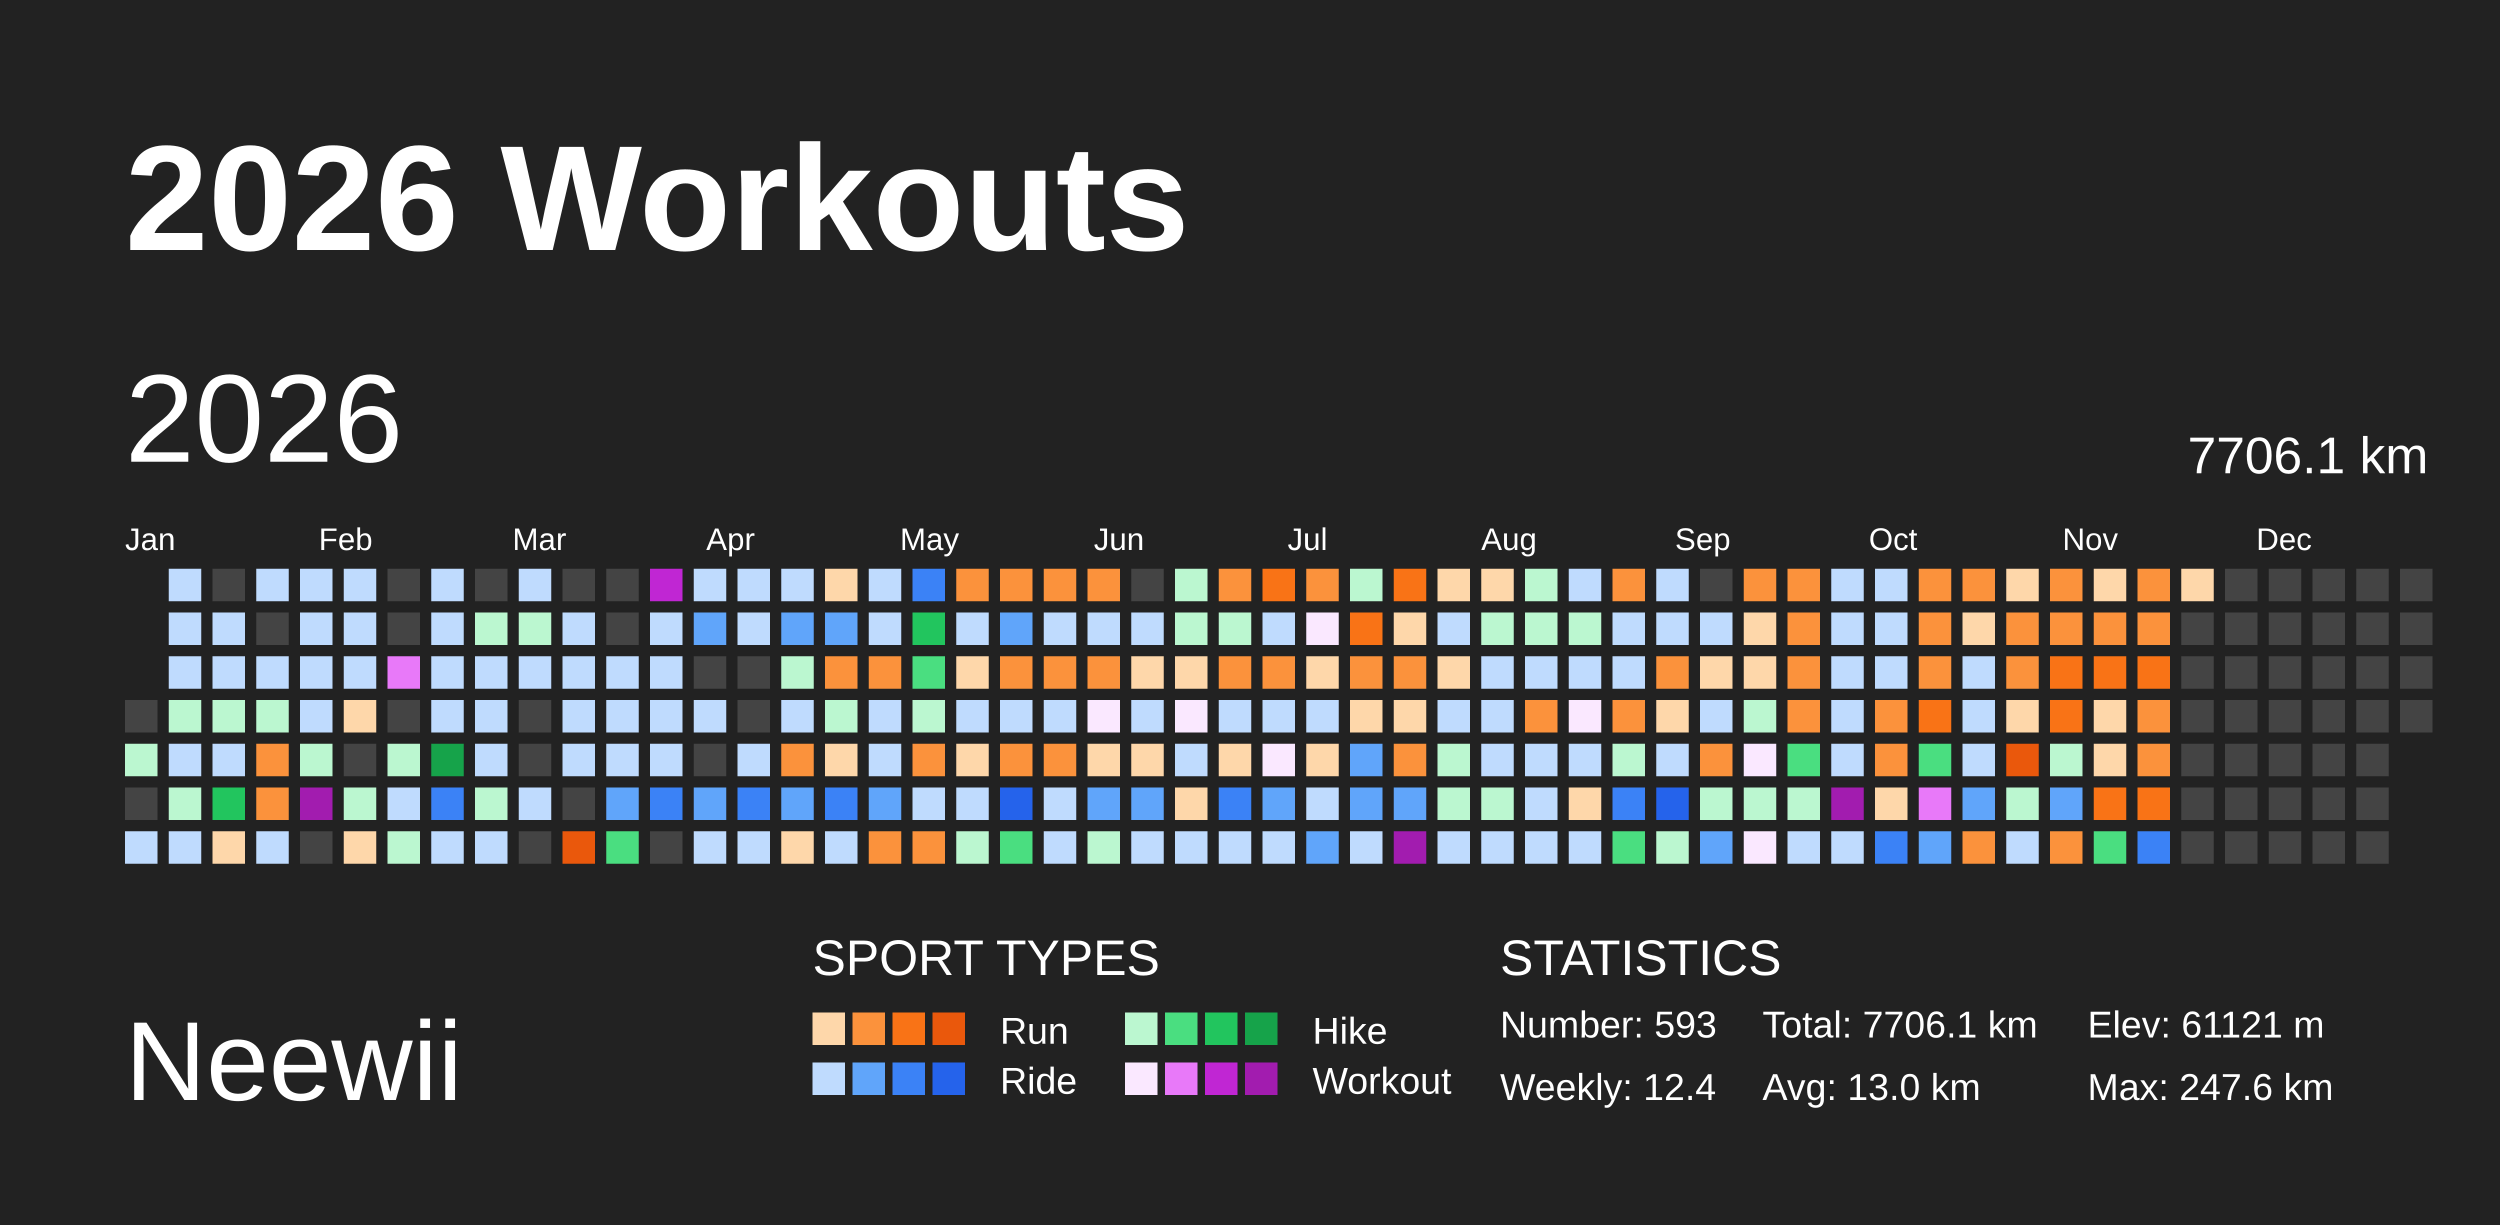
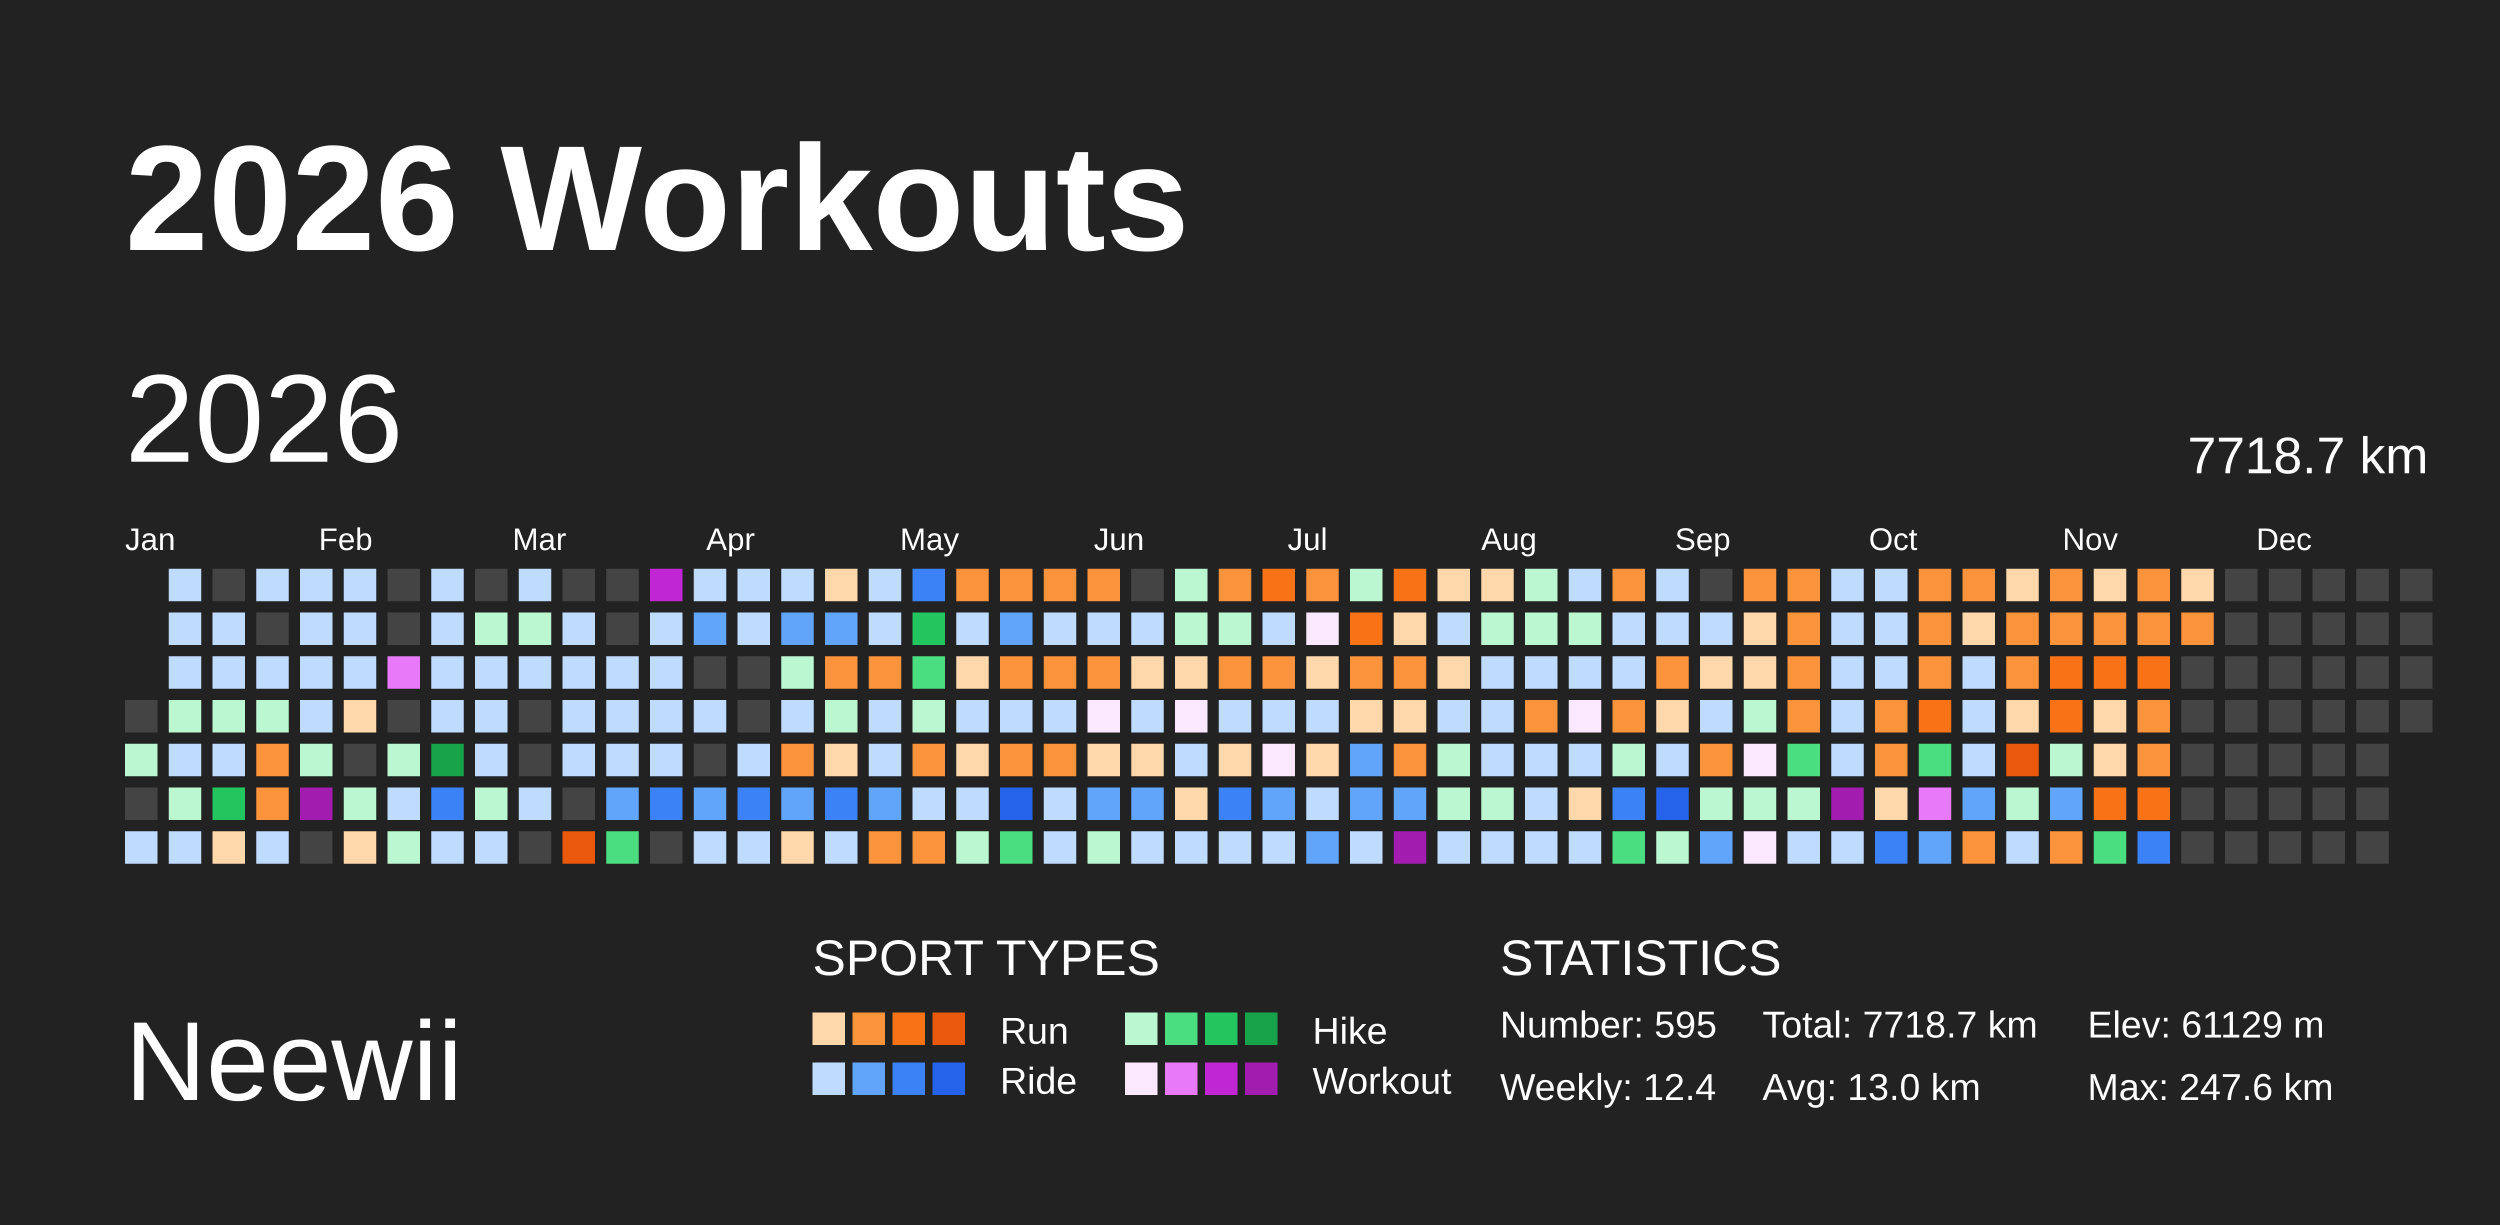
<svg xmlns="http://www.w3.org/2000/svg" baseProfile="full" height="98mm" version="1.1" viewBox="0,0,200,98" width="200mm">
  <defs />
  <rect fill="#222222" height="98" width="200" x="0" y="0" />
  <text fill="#FFFFFF" style="font-size:12px; font-family:Arial; font-weight:bold;" x="10" y="20">2026 Workouts</text>
  <text fill="#FFFFFF" style="font-size:9px; font-family:Arial" x="10" y="88">Neewii</text>
  <text fill="#FFFFFF" style="font-size:4px; font-family:Arial" x="65" y="78">SPORT TYPES</text>
  <rect fill="#fed7aa" height="2.6" width="2.6" x="65.0" y="81" />
  <rect fill="#fb923c" height="2.6" width="2.6" x="68.2" y="81" />
  <rect fill="#f97316" height="2.6" width="2.6" x="71.4" y="81" />
  <rect fill="#ea580c" height="2.6" width="2.6" x="74.6" y="81" />
  <text fill="#FFFFFF" style="font-size:3px; font-family:Arial" x="80" y="83.5">Run</text>
  <rect fill="#bbf7d0" height="2.6" width="2.6" x="90.0" y="81" />
  <rect fill="#4ade80" height="2.6" width="2.6" x="93.2" y="81" />
  <rect fill="#22c55e" height="2.6" width="2.6" x="96.4" y="81" />
  <rect fill="#16a34a" height="2.6" width="2.6" x="99.6" y="81" />
  <text fill="#FFFFFF" style="font-size:3px; font-family:Arial" x="105" y="83.5">Hike</text>
  <rect fill="#bfdbfe" height="2.6" width="2.6" x="65.0" y="85" />
  <rect fill="#60a5fa" height="2.6" width="2.6" x="68.2" y="85" />
  <rect fill="#3b82f6" height="2.6" width="2.6" x="71.4" y="85" />
  <rect fill="#2563eb" height="2.6" width="2.6" x="74.6" y="85" />
  <text fill="#FFFFFF" style="font-size:3px; font-family:Arial" x="80" y="87.5">Ride</text>
  <rect fill="#fae8ff" height="2.6" width="2.6" x="90.0" y="85" />
  <rect fill="#e879f9" height="2.6" width="2.6" x="93.2" y="85" />
  <rect fill="#c026d3" height="2.6" width="2.6" x="96.4" y="85" />
  <rect fill="#a21caf" height="2.6" width="2.6" x="99.6" y="85" />
  <text fill="#FFFFFF" style="font-size:3px; font-family:Arial" x="105" y="87.5">Workout</text>
  <text fill="#FFFFFF" style="font-size:4px; font-family:Arial" x="120" y="78">STATISTICS</text>
-   <text fill="#FFFFFF" style="font-size:3px; font-family:Arial" x="120" y="83">Number: 593</text>
+   <text fill="#FFFFFF" style="font-size:3px; font-family:Arial" x="120" y="83">Number: 595</text>
  <text fill="#FFFFFF" style="font-size:3px; font-family:Arial" x="120" y="88">Weekly: 12.4</text>
-   <text fill="#FFFFFF" style="font-size:3px; font-family:Arial" x="141" y="83">Total: 7706.1 km</text>
+   <text fill="#FFFFFF" style="font-size:3px; font-family:Arial" x="141" y="83">Total: 7718.7 km</text>
  <text fill="#FFFFFF" style="font-size:3px; font-family:Arial" x="141" y="88">Avg: 13.0 km</text>
-   <text fill="#FFFFFF" style="font-size:3px; font-family:Arial" x="167" y="83">Elev: 61121 m</text>
+   <text fill="#FFFFFF" style="font-size:3px; font-family:Arial" x="167" y="83">Elev: 61129 m</text>
  <text fill="#FFFFFF" style="font-size:3px; font-family:Arial" x="167" y="88">Max: 247.6 km</text>
  <text dominant-baseline="hanging" fill="#FFFFFF" style="font-size:10.0px; font-family:Arial;" x="10" y="30">2026</text>
-   <text dominant-baseline="hanging" fill="#FFFFFF" style="font-size:4.125px; font-family:Arial;" x="175" y="35">7706.1 km</text>
+   <text dominant-baseline="hanging" fill="#FFFFFF" style="font-size:4.125px; font-family:Arial;" x="175" y="35">7718.7 km</text>
  <text fill="#FFFFFF" style="font-size:2.5px; font-family:Arial" x="10.0" y="44">Jan</text>
  <text fill="#FFFFFF" style="font-size:2.5px; font-family:Arial" x="25.5" y="44">Feb</text>
  <text fill="#FFFFFF" style="font-size:2.5px; font-family:Arial" x="41.0" y="44">Mar</text>
  <text fill="#FFFFFF" style="font-size:2.5px; font-family:Arial" x="56.5" y="44">Apr</text>
  <text fill="#FFFFFF" style="font-size:2.5px; font-family:Arial" x="72.0" y="44">May</text>
  <text fill="#FFFFFF" style="font-size:2.5px; font-family:Arial" x="87.5" y="44">Jun</text>
  <text fill="#FFFFFF" style="font-size:2.5px; font-family:Arial" x="103.0" y="44">Jul</text>
  <text fill="#FFFFFF" style="font-size:2.5px; font-family:Arial" x="118.5" y="44">Aug</text>
  <text fill="#FFFFFF" style="font-size:2.5px; font-family:Arial" x="134.0" y="44">Sep</text>
  <text fill="#FFFFFF" style="font-size:2.5px; font-family:Arial" x="149.5" y="44">Oct</text>
  <text fill="#FFFFFF" style="font-size:2.5px; font-family:Arial" x="165.0" y="44">Nov</text>
  <text fill="#FFFFFF" style="font-size:2.5px; font-family:Arial" x="180.5" y="44">Dec</text>
  <rect fill="#444444" height="2.6" width="2.6" x="10.0" y="56.0" />
  <rect fill="#bbf7d0" height="2.6" width="2.6" x="10.0" y="59.5" />
  <rect fill="#444444" height="2.6" width="2.6" x="10.0" y="63.0" />
  <rect fill="#bfdbfe" height="2.6" width="2.6" x="10.0" y="66.5" />
  <rect fill="#bfdbfe" height="2.6" width="2.6" x="13.5" y="45.5" />
  <rect fill="#bfdbfe" height="2.6" width="2.6" x="13.5" y="49.0" />
  <rect fill="#bfdbfe" height="2.6" width="2.6" x="13.5" y="52.5" />
  <rect fill="#bbf7d0" height="2.6" width="2.6" x="13.5" y="56.0" />
  <rect fill="#bfdbfe" height="2.6" width="2.6" x="13.5" y="59.5" />
  <rect fill="#bbf7d0" height="2.6" width="2.6" x="13.5" y="63.0" />
  <rect fill="#bfdbfe" height="2.6" width="2.6" x="13.5" y="66.5" />
  <rect fill="#444444" height="2.6" width="2.6" x="17.0" y="45.5" />
  <rect fill="#bfdbfe" height="2.6" width="2.6" x="17.0" y="49.0" />
  <rect fill="#bfdbfe" height="2.6" width="2.6" x="17.0" y="52.5" />
  <rect fill="#bbf7d0" height="2.6" width="2.6" x="17.0" y="56.0" />
  <rect fill="#bfdbfe" height="2.6" width="2.6" x="17.0" y="59.5" />
  <rect fill="#22c55e" height="2.6" width="2.6" x="17.0" y="63.0" />
  <rect fill="#fed7aa" height="2.6" width="2.6" x="17.0" y="66.5" />
  <rect fill="#bfdbfe" height="2.6" width="2.6" x="20.5" y="45.5" />
  <rect fill="#444444" height="2.6" width="2.6" x="20.5" y="49.0" />
  <rect fill="#bfdbfe" height="2.6" width="2.6" x="20.5" y="52.5" />
  <rect fill="#bbf7d0" height="2.6" width="2.6" x="20.5" y="56.0" />
  <rect fill="#fb923c" height="2.6" width="2.6" x="20.5" y="59.5" />
  <rect fill="#fb923c" height="2.6" width="2.6" x="20.5" y="63.0" />
  <rect fill="#bfdbfe" height="2.6" width="2.6" x="20.5" y="66.5" />
  <rect fill="#bfdbfe" height="2.6" width="2.6" x="24.0" y="45.5" />
  <rect fill="#bfdbfe" height="2.6" width="2.6" x="24.0" y="49.0" />
  <rect fill="#bfdbfe" height="2.6" width="2.6" x="24.0" y="52.5" />
  <rect fill="#bfdbfe" height="2.6" width="2.6" x="24.0" y="56.0" />
  <rect fill="#bbf7d0" height="2.6" width="2.6" x="24.0" y="59.5" />
  <rect fill="#a21caf" height="2.6" width="2.6" x="24.0" y="63.0" />
  <rect fill="#444444" height="2.6" width="2.6" x="24.0" y="66.5" />
  <rect fill="#bfdbfe" height="2.6" width="2.6" x="27.5" y="45.5" />
  <rect fill="#bfdbfe" height="2.6" width="2.6" x="27.5" y="49.0" />
  <rect fill="#bfdbfe" height="2.6" width="2.6" x="27.5" y="52.5" />
  <rect fill="#fed7aa" height="2.6" width="2.6" x="27.5" y="56.0" />
  <rect fill="#444444" height="2.6" width="2.6" x="27.5" y="59.5" />
  <rect fill="#bbf7d0" height="2.6" width="2.6" x="27.5" y="63.0" />
  <rect fill="#fed7aa" height="2.6" width="2.6" x="27.5" y="66.5" />
  <rect fill="#444444" height="2.6" width="2.6" x="31.0" y="45.5" />
  <rect fill="#444444" height="2.6" width="2.6" x="31.0" y="49.0" />
  <rect fill="#e879f9" height="2.6" width="2.6" x="31.0" y="52.5" />
  <rect fill="#444444" height="2.6" width="2.6" x="31.0" y="56.0" />
  <rect fill="#bbf7d0" height="2.6" width="2.6" x="31.0" y="59.5" />
  <rect fill="#bfdbfe" height="2.6" width="2.6" x="31.0" y="63.0" />
  <rect fill="#bbf7d0" height="2.6" width="2.6" x="31.0" y="66.5" />
  <rect fill="#bfdbfe" height="2.6" width="2.6" x="34.5" y="45.5" />
  <rect fill="#bfdbfe" height="2.6" width="2.6" x="34.5" y="49.0" />
  <rect fill="#bfdbfe" height="2.6" width="2.6" x="34.5" y="52.5" />
  <rect fill="#bfdbfe" height="2.6" width="2.6" x="34.5" y="56.0" />
  <rect fill="#16a34a" height="2.6" width="2.6" x="34.5" y="59.5" />
  <rect fill="#3b82f6" height="2.6" width="2.6" x="34.5" y="63.0" />
  <rect fill="#bfdbfe" height="2.6" width="2.6" x="34.5" y="66.5" />
  <rect fill="#444444" height="2.6" width="2.6" x="38.0" y="45.5" />
  <rect fill="#bbf7d0" height="2.6" width="2.6" x="38.0" y="49.0" />
  <rect fill="#bfdbfe" height="2.6" width="2.6" x="38.0" y="52.5" />
  <rect fill="#bfdbfe" height="2.6" width="2.6" x="38.0" y="56.0" />
  <rect fill="#bfdbfe" height="2.6" width="2.6" x="38.0" y="59.5" />
  <rect fill="#bbf7d0" height="2.6" width="2.6" x="38.0" y="63.0" />
  <rect fill="#bfdbfe" height="2.6" width="2.6" x="38.0" y="66.5" />
  <rect fill="#bfdbfe" height="2.6" width="2.6" x="41.5" y="45.5" />
  <rect fill="#bbf7d0" height="2.6" width="2.6" x="41.5" y="49.0" />
  <rect fill="#bfdbfe" height="2.6" width="2.6" x="41.5" y="52.5" />
  <rect fill="#444444" height="2.6" width="2.6" x="41.5" y="56.0" />
  <rect fill="#444444" height="2.6" width="2.6" x="41.5" y="59.5" />
  <rect fill="#bfdbfe" height="2.6" width="2.6" x="41.5" y="63.0" />
  <rect fill="#444444" height="2.6" width="2.6" x="41.5" y="66.5" />
  <rect fill="#444444" height="2.6" width="2.6" x="45.0" y="45.5" />
  <rect fill="#bfdbfe" height="2.6" width="2.6" x="45.0" y="49.0" />
  <rect fill="#bfdbfe" height="2.6" width="2.6" x="45.0" y="52.5" />
  <rect fill="#bfdbfe" height="2.6" width="2.6" x="45.0" y="56.0" />
  <rect fill="#bfdbfe" height="2.6" width="2.6" x="45.0" y="59.5" />
  <rect fill="#444444" height="2.6" width="2.6" x="45.0" y="63.0" />
  <rect fill="#ea580c" height="2.6" width="2.6" x="45.0" y="66.5" />
  <rect fill="#444444" height="2.6" width="2.6" x="48.5" y="45.5" />
  <rect fill="#444444" height="2.6" width="2.6" x="48.5" y="49.0" />
  <rect fill="#bfdbfe" height="2.6" width="2.6" x="48.5" y="52.5" />
  <rect fill="#bfdbfe" height="2.6" width="2.6" x="48.5" y="56.0" />
  <rect fill="#bfdbfe" height="2.6" width="2.6" x="48.5" y="59.5" />
  <rect fill="#60a5fa" height="2.6" width="2.6" x="48.5" y="63.0" />
  <rect fill="#4ade80" height="2.6" width="2.6" x="48.5" y="66.5" />
  <rect fill="#c026d3" height="2.6" width="2.6" x="52.0" y="45.5" />
  <rect fill="#bfdbfe" height="2.6" width="2.6" x="52.0" y="49.0" />
  <rect fill="#bfdbfe" height="2.6" width="2.6" x="52.0" y="52.5" />
  <rect fill="#bfdbfe" height="2.6" width="2.6" x="52.0" y="56.0" />
  <rect fill="#bfdbfe" height="2.6" width="2.6" x="52.0" y="59.5" />
  <rect fill="#3b82f6" height="2.6" width="2.6" x="52.0" y="63.0" />
  <rect fill="#444444" height="2.6" width="2.6" x="52.0" y="66.5" />
  <rect fill="#bfdbfe" height="2.6" width="2.6" x="55.5" y="45.5" />
  <rect fill="#60a5fa" height="2.6" width="2.6" x="55.5" y="49.0" />
  <rect fill="#444444" height="2.6" width="2.6" x="55.5" y="52.5" />
  <rect fill="#bfdbfe" height="2.6" width="2.6" x="55.5" y="56.0" />
  <rect fill="#444444" height="2.6" width="2.6" x="55.5" y="59.5" />
  <rect fill="#60a5fa" height="2.6" width="2.6" x="55.5" y="63.0" />
  <rect fill="#bfdbfe" height="2.6" width="2.6" x="55.5" y="66.5" />
  <rect fill="#bfdbfe" height="2.6" width="2.6" x="59.0" y="45.5" />
  <rect fill="#bfdbfe" height="2.6" width="2.6" x="59.0" y="49.0" />
  <rect fill="#444444" height="2.6" width="2.6" x="59.0" y="52.5" />
  <rect fill="#444444" height="2.6" width="2.6" x="59.0" y="56.0" />
  <rect fill="#bfdbfe" height="2.6" width="2.6" x="59.0" y="59.5" />
  <rect fill="#3b82f6" height="2.6" width="2.6" x="59.0" y="63.0" />
  <rect fill="#bfdbfe" height="2.6" width="2.6" x="59.0" y="66.5" />
  <rect fill="#bfdbfe" height="2.6" width="2.6" x="62.5" y="45.5" />
  <rect fill="#60a5fa" height="2.6" width="2.6" x="62.5" y="49.0" />
  <rect fill="#bbf7d0" height="2.6" width="2.6" x="62.5" y="52.5" />
  <rect fill="#bfdbfe" height="2.6" width="2.6" x="62.5" y="56.0" />
  <rect fill="#fb923c" height="2.6" width="2.6" x="62.5" y="59.5" />
  <rect fill="#60a5fa" height="2.6" width="2.6" x="62.5" y="63.0" />
  <rect fill="#fed7aa" height="2.6" width="2.6" x="62.5" y="66.5" />
  <rect fill="#fed7aa" height="2.6" width="2.6" x="66.0" y="45.5" />
  <rect fill="#60a5fa" height="2.6" width="2.6" x="66.0" y="49.0" />
  <rect fill="#fb923c" height="2.6" width="2.6" x="66.0" y="52.5" />
  <rect fill="#bbf7d0" height="2.6" width="2.6" x="66.0" y="56.0" />
  <rect fill="#fed7aa" height="2.6" width="2.6" x="66.0" y="59.5" />
  <rect fill="#3b82f6" height="2.6" width="2.6" x="66.0" y="63.0" />
  <rect fill="#bfdbfe" height="2.6" width="2.6" x="66.0" y="66.5" />
  <rect fill="#bfdbfe" height="2.6" width="2.6" x="69.5" y="45.5" />
  <rect fill="#bfdbfe" height="2.6" width="2.6" x="69.5" y="49.0" />
  <rect fill="#fb923c" height="2.6" width="2.6" x="69.5" y="52.5" />
  <rect fill="#bfdbfe" height="2.6" width="2.6" x="69.5" y="56.0" />
  <rect fill="#bfdbfe" height="2.6" width="2.6" x="69.5" y="59.5" />
  <rect fill="#60a5fa" height="2.6" width="2.6" x="69.5" y="63.0" />
  <rect fill="#fb923c" height="2.6" width="2.6" x="69.5" y="66.5" />
  <rect fill="#3b82f6" height="2.6" width="2.6" x="73.0" y="45.5" />
  <rect fill="#22c55e" height="2.6" width="2.6" x="73.0" y="49.0" />
  <rect fill="#4ade80" height="2.6" width="2.6" x="73.0" y="52.5" />
  <rect fill="#bbf7d0" height="2.6" width="2.6" x="73.0" y="56.0" />
  <rect fill="#fb923c" height="2.6" width="2.6" x="73.0" y="59.5" />
  <rect fill="#bfdbfe" height="2.6" width="2.6" x="73.0" y="63.0" />
  <rect fill="#fb923c" height="2.6" width="2.6" x="73.0" y="66.5" />
  <rect fill="#fb923c" height="2.6" width="2.6" x="76.5" y="45.5" />
  <rect fill="#bfdbfe" height="2.6" width="2.6" x="76.5" y="49.0" />
  <rect fill="#fed7aa" height="2.6" width="2.6" x="76.5" y="52.5" />
  <rect fill="#bfdbfe" height="2.6" width="2.6" x="76.5" y="56.0" />
  <rect fill="#fed7aa" height="2.6" width="2.6" x="76.5" y="59.5" />
  <rect fill="#bfdbfe" height="2.6" width="2.6" x="76.5" y="63.0" />
  <rect fill="#bbf7d0" height="2.6" width="2.6" x="76.5" y="66.5" />
  <rect fill="#fb923c" height="2.6" width="2.6" x="80.0" y="45.5" />
  <rect fill="#60a5fa" height="2.6" width="2.6" x="80.0" y="49.0" />
  <rect fill="#fb923c" height="2.6" width="2.6" x="80.0" y="52.5" />
  <rect fill="#bfdbfe" height="2.6" width="2.6" x="80.0" y="56.0" />
  <rect fill="#fb923c" height="2.6" width="2.6" x="80.0" y="59.5" />
  <rect fill="#2563eb" height="2.6" width="2.6" x="80.0" y="63.0" />
  <rect fill="#4ade80" height="2.6" width="2.6" x="80.0" y="66.5" />
  <rect fill="#fb923c" height="2.6" width="2.6" x="83.5" y="45.5" />
  <rect fill="#bfdbfe" height="2.6" width="2.6" x="83.5" y="49.0" />
  <rect fill="#fb923c" height="2.6" width="2.6" x="83.5" y="52.5" />
  <rect fill="#bfdbfe" height="2.6" width="2.6" x="83.5" y="56.0" />
  <rect fill="#fb923c" height="2.6" width="2.6" x="83.5" y="59.5" />
  <rect fill="#bfdbfe" height="2.6" width="2.6" x="83.5" y="63.0" />
  <rect fill="#bfdbfe" height="2.6" width="2.6" x="83.5" y="66.5" />
  <rect fill="#fb923c" height="2.6" width="2.6" x="87.0" y="45.5" />
  <rect fill="#bfdbfe" height="2.6" width="2.6" x="87.0" y="49.0" />
  <rect fill="#fb923c" height="2.6" width="2.6" x="87.0" y="52.5" />
  <rect fill="#fae8ff" height="2.6" width="2.6" x="87.0" y="56.0" />
  <rect fill="#fed7aa" height="2.6" width="2.6" x="87.0" y="59.5" />
  <rect fill="#60a5fa" height="2.6" width="2.6" x="87.0" y="63.0" />
  <rect fill="#bbf7d0" height="2.6" width="2.6" x="87.0" y="66.5" />
  <rect fill="#444444" height="2.6" width="2.6" x="90.5" y="45.5" />
  <rect fill="#bfdbfe" height="2.6" width="2.6" x="90.5" y="49.0" />
  <rect fill="#fed7aa" height="2.6" width="2.6" x="90.5" y="52.5" />
  <rect fill="#bfdbfe" height="2.6" width="2.6" x="90.5" y="56.0" />
  <rect fill="#fed7aa" height="2.6" width="2.6" x="90.5" y="59.5" />
  <rect fill="#60a5fa" height="2.6" width="2.6" x="90.5" y="63.0" />
  <rect fill="#bfdbfe" height="2.6" width="2.6" x="90.5" y="66.5" />
  <rect fill="#bbf7d0" height="2.6" width="2.6" x="94.0" y="45.5" />
  <rect fill="#bbf7d0" height="2.6" width="2.6" x="94.0" y="49.0" />
  <rect fill="#fed7aa" height="2.6" width="2.6" x="94.0" y="52.5" />
  <rect fill="#fae8ff" height="2.6" width="2.6" x="94.0" y="56.0" />
  <rect fill="#bfdbfe" height="2.6" width="2.6" x="94.0" y="59.5" />
  <rect fill="#fed7aa" height="2.6" width="2.6" x="94.0" y="63.0" />
  <rect fill="#bfdbfe" height="2.6" width="2.6" x="94.0" y="66.5" />
  <rect fill="#fb923c" height="2.6" width="2.6" x="97.5" y="45.5" />
  <rect fill="#bbf7d0" height="2.6" width="2.6" x="97.5" y="49.0" />
  <rect fill="#fb923c" height="2.6" width="2.6" x="97.5" y="52.5" />
  <rect fill="#bfdbfe" height="2.6" width="2.6" x="97.5" y="56.0" />
  <rect fill="#fed7aa" height="2.6" width="2.6" x="97.5" y="59.5" />
  <rect fill="#3b82f6" height="2.6" width="2.6" x="97.5" y="63.0" />
  <rect fill="#bfdbfe" height="2.6" width="2.6" x="97.5" y="66.5" />
  <rect fill="#f97316" height="2.6" width="2.6" x="101.0" y="45.5" />
  <rect fill="#bfdbfe" height="2.6" width="2.6" x="101.0" y="49.0" />
  <rect fill="#fb923c" height="2.6" width="2.6" x="101.0" y="52.5" />
  <rect fill="#bfdbfe" height="2.6" width="2.6" x="101.0" y="56.0" />
  <rect fill="#fae8ff" height="2.6" width="2.6" x="101.0" y="59.5" />
  <rect fill="#60a5fa" height="2.6" width="2.6" x="101.0" y="63.0" />
  <rect fill="#bfdbfe" height="2.6" width="2.6" x="101.0" y="66.5" />
  <rect fill="#fb923c" height="2.6" width="2.6" x="104.5" y="45.5" />
  <rect fill="#fae8ff" height="2.6" width="2.6" x="104.5" y="49.0" />
  <rect fill="#fed7aa" height="2.6" width="2.6" x="104.5" y="52.5" />
  <rect fill="#bfdbfe" height="2.6" width="2.6" x="104.5" y="56.0" />
  <rect fill="#fed7aa" height="2.6" width="2.6" x="104.5" y="59.5" />
  <rect fill="#bfdbfe" height="2.6" width="2.6" x="104.5" y="63.0" />
  <rect fill="#60a5fa" height="2.6" width="2.6" x="104.5" y="66.5" />
  <rect fill="#bbf7d0" height="2.6" width="2.6" x="108.0" y="45.5" />
  <rect fill="#f97316" height="2.6" width="2.6" x="108.0" y="49.0" />
  <rect fill="#fb923c" height="2.6" width="2.6" x="108.0" y="52.5" />
  <rect fill="#fed7aa" height="2.6" width="2.6" x="108.0" y="56.0" />
  <rect fill="#60a5fa" height="2.6" width="2.6" x="108.0" y="59.5" />
  <rect fill="#60a5fa" height="2.6" width="2.6" x="108.0" y="63.0" />
  <rect fill="#bfdbfe" height="2.6" width="2.6" x="108.0" y="66.5" />
  <rect fill="#f97316" height="2.6" width="2.6" x="111.5" y="45.5" />
  <rect fill="#fed7aa" height="2.6" width="2.6" x="111.5" y="49.0" />
  <rect fill="#fb923c" height="2.6" width="2.6" x="111.5" y="52.5" />
  <rect fill="#fed7aa" height="2.6" width="2.6" x="111.5" y="56.0" />
  <rect fill="#fb923c" height="2.6" width="2.6" x="111.5" y="59.5" />
  <rect fill="#60a5fa" height="2.6" width="2.6" x="111.5" y="63.0" />
  <rect fill="#a21caf" height="2.6" width="2.6" x="111.5" y="66.5" />
  <rect fill="#fed7aa" height="2.6" width="2.6" x="115.0" y="45.5" />
  <rect fill="#bfdbfe" height="2.6" width="2.6" x="115.0" y="49.0" />
  <rect fill="#fed7aa" height="2.6" width="2.6" x="115.0" y="52.5" />
  <rect fill="#bfdbfe" height="2.6" width="2.6" x="115.0" y="56.0" />
  <rect fill="#bbf7d0" height="2.6" width="2.6" x="115.0" y="59.5" />
  <rect fill="#bbf7d0" height="2.6" width="2.6" x="115.0" y="63.0" />
  <rect fill="#bfdbfe" height="2.6" width="2.6" x="115.0" y="66.5" />
  <rect fill="#fed7aa" height="2.6" width="2.6" x="118.5" y="45.5" />
  <rect fill="#bbf7d0" height="2.6" width="2.6" x="118.5" y="49.0" />
  <rect fill="#bfdbfe" height="2.6" width="2.6" x="118.5" y="52.5" />
  <rect fill="#bfdbfe" height="2.6" width="2.6" x="118.5" y="56.0" />
  <rect fill="#bfdbfe" height="2.6" width="2.6" x="118.5" y="59.5" />
  <rect fill="#bbf7d0" height="2.6" width="2.6" x="118.5" y="63.0" />
  <rect fill="#bfdbfe" height="2.6" width="2.6" x="118.5" y="66.5" />
  <rect fill="#bbf7d0" height="2.6" width="2.6" x="122.0" y="45.5" />
  <rect fill="#bbf7d0" height="2.6" width="2.6" x="122.0" y="49.0" />
  <rect fill="#bfdbfe" height="2.6" width="2.6" x="122.0" y="52.5" />
  <rect fill="#fb923c" height="2.6" width="2.6" x="122.0" y="56.0" />
  <rect fill="#bfdbfe" height="2.6" width="2.6" x="122.0" y="59.5" />
  <rect fill="#bfdbfe" height="2.6" width="2.6" x="122.0" y="63.0" />
  <rect fill="#bfdbfe" height="2.6" width="2.6" x="122.0" y="66.5" />
  <rect fill="#bfdbfe" height="2.6" width="2.6" x="125.5" y="45.5" />
  <rect fill="#bbf7d0" height="2.6" width="2.6" x="125.5" y="49.0" />
  <rect fill="#bfdbfe" height="2.6" width="2.6" x="125.5" y="52.5" />
  <rect fill="#fae8ff" height="2.6" width="2.6" x="125.5" y="56.0" />
  <rect fill="#bfdbfe" height="2.6" width="2.6" x="125.5" y="59.5" />
  <rect fill="#fed7aa" height="2.6" width="2.6" x="125.5" y="63.0" />
  <rect fill="#bfdbfe" height="2.6" width="2.6" x="125.5" y="66.5" />
  <rect fill="#fb923c" height="2.6" width="2.6" x="129.0" y="45.5" />
  <rect fill="#bfdbfe" height="2.6" width="2.6" x="129.0" y="49.0" />
  <rect fill="#bfdbfe" height="2.6" width="2.6" x="129.0" y="52.5" />
  <rect fill="#fb923c" height="2.6" width="2.6" x="129.0" y="56.0" />
  <rect fill="#bbf7d0" height="2.6" width="2.6" x="129.0" y="59.5" />
  <rect fill="#3b82f6" height="2.6" width="2.6" x="129.0" y="63.0" />
  <rect fill="#4ade80" height="2.6" width="2.6" x="129.0" y="66.5" />
  <rect fill="#bfdbfe" height="2.6" width="2.6" x="132.5" y="45.5" />
  <rect fill="#bfdbfe" height="2.6" width="2.6" x="132.5" y="49.0" />
  <rect fill="#fb923c" height="2.6" width="2.6" x="132.5" y="52.5" />
  <rect fill="#fed7aa" height="2.6" width="2.6" x="132.5" y="56.0" />
  <rect fill="#bfdbfe" height="2.6" width="2.6" x="132.5" y="59.5" />
  <rect fill="#2563eb" height="2.6" width="2.6" x="132.5" y="63.0" />
  <rect fill="#bbf7d0" height="2.6" width="2.6" x="132.5" y="66.5" />
  <rect fill="#444444" height="2.6" width="2.6" x="136.0" y="45.5" />
  <rect fill="#bfdbfe" height="2.6" width="2.6" x="136.0" y="49.0" />
  <rect fill="#fed7aa" height="2.6" width="2.6" x="136.0" y="52.5" />
  <rect fill="#bfdbfe" height="2.6" width="2.6" x="136.0" y="56.0" />
  <rect fill="#fb923c" height="2.6" width="2.6" x="136.0" y="59.5" />
  <rect fill="#bbf7d0" height="2.6" width="2.6" x="136.0" y="63.0" />
  <rect fill="#60a5fa" height="2.6" width="2.6" x="136.0" y="66.5" />
  <rect fill="#fb923c" height="2.6" width="2.6" x="139.5" y="45.5" />
  <rect fill="#fed7aa" height="2.6" width="2.6" x="139.5" y="49.0" />
  <rect fill="#fed7aa" height="2.6" width="2.6" x="139.5" y="52.5" />
  <rect fill="#bbf7d0" height="2.6" width="2.6" x="139.5" y="56.0" />
  <rect fill="#fae8ff" height="2.6" width="2.6" x="139.5" y="59.5" />
  <rect fill="#bbf7d0" height="2.6" width="2.6" x="139.5" y="63.0" />
  <rect fill="#fae8ff" height="2.6" width="2.6" x="139.5" y="66.5" />
  <rect fill="#fb923c" height="2.6" width="2.6" x="143.0" y="45.5" />
  <rect fill="#fb923c" height="2.6" width="2.6" x="143.0" y="49.0" />
  <rect fill="#fb923c" height="2.6" width="2.6" x="143.0" y="52.5" />
  <rect fill="#fb923c" height="2.6" width="2.6" x="143.0" y="56.0" />
  <rect fill="#4ade80" height="2.6" width="2.6" x="143.0" y="59.5" />
  <rect fill="#bbf7d0" height="2.6" width="2.6" x="143.0" y="63.0" />
  <rect fill="#bfdbfe" height="2.6" width="2.6" x="143.0" y="66.5" />
  <rect fill="#bfdbfe" height="2.6" width="2.6" x="146.5" y="45.5" />
  <rect fill="#bfdbfe" height="2.6" width="2.6" x="146.5" y="49.0" />
  <rect fill="#bfdbfe" height="2.6" width="2.6" x="146.5" y="52.5" />
  <rect fill="#bfdbfe" height="2.6" width="2.6" x="146.5" y="56.0" />
  <rect fill="#bfdbfe" height="2.6" width="2.6" x="146.5" y="59.5" />
  <rect fill="#a21caf" height="2.6" width="2.6" x="146.5" y="63.0" />
  <rect fill="#bfdbfe" height="2.6" width="2.6" x="146.5" y="66.5" />
  <rect fill="#bfdbfe" height="2.6" width="2.6" x="150.0" y="45.5" />
  <rect fill="#bfdbfe" height="2.6" width="2.6" x="150.0" y="49.0" />
  <rect fill="#bfdbfe" height="2.6" width="2.6" x="150.0" y="52.5" />
  <rect fill="#fb923c" height="2.6" width="2.6" x="150.0" y="56.0" />
  <rect fill="#fb923c" height="2.6" width="2.6" x="150.0" y="59.5" />
  <rect fill="#fed7aa" height="2.6" width="2.6" x="150.0" y="63.0" />
  <rect fill="#3b82f6" height="2.6" width="2.6" x="150.0" y="66.5" />
  <rect fill="#fb923c" height="2.6" width="2.6" x="153.5" y="45.5" />
  <rect fill="#fb923c" height="2.6" width="2.6" x="153.5" y="49.0" />
  <rect fill="#fb923c" height="2.6" width="2.6" x="153.5" y="52.5" />
  <rect fill="#f97316" height="2.6" width="2.6" x="153.5" y="56.0" />
  <rect fill="#4ade80" height="2.6" width="2.6" x="153.5" y="59.5" />
  <rect fill="#e879f9" height="2.6" width="2.6" x="153.5" y="63.0" />
  <rect fill="#60a5fa" height="2.6" width="2.6" x="153.5" y="66.5" />
  <rect fill="#fb923c" height="2.6" width="2.6" x="157.0" y="45.5" />
  <rect fill="#fed7aa" height="2.6" width="2.6" x="157.0" y="49.0" />
  <rect fill="#bfdbfe" height="2.6" width="2.6" x="157.0" y="52.5" />
  <rect fill="#bfdbfe" height="2.6" width="2.6" x="157.0" y="56.0" />
  <rect fill="#bfdbfe" height="2.6" width="2.6" x="157.0" y="59.5" />
  <rect fill="#60a5fa" height="2.6" width="2.6" x="157.0" y="63.0" />
  <rect fill="#fb923c" height="2.6" width="2.6" x="157.0" y="66.5" />
  <rect fill="#fed7aa" height="2.6" width="2.6" x="160.5" y="45.5" />
  <rect fill="#fb923c" height="2.6" width="2.6" x="160.5" y="49.0" />
  <rect fill="#fb923c" height="2.6" width="2.6" x="160.5" y="52.5" />
  <rect fill="#fed7aa" height="2.6" width="2.6" x="160.5" y="56.0" />
  <rect fill="#ea580c" height="2.6" width="2.6" x="160.5" y="59.5" />
  <rect fill="#bbf7d0" height="2.6" width="2.6" x="160.5" y="63.0" />
  <rect fill="#bfdbfe" height="2.6" width="2.6" x="160.5" y="66.5" />
  <rect fill="#fb923c" height="2.6" width="2.6" x="164.0" y="45.5" />
  <rect fill="#fb923c" height="2.6" width="2.6" x="164.0" y="49.0" />
  <rect fill="#f97316" height="2.6" width="2.6" x="164.0" y="52.5" />
  <rect fill="#f97316" height="2.6" width="2.6" x="164.0" y="56.0" />
  <rect fill="#bbf7d0" height="2.6" width="2.6" x="164.0" y="59.5" />
  <rect fill="#60a5fa" height="2.6" width="2.6" x="164.0" y="63.0" />
  <rect fill="#fb923c" height="2.6" width="2.6" x="164.0" y="66.5" />
  <rect fill="#fed7aa" height="2.6" width="2.6" x="167.5" y="45.5" />
  <rect fill="#fb923c" height="2.6" width="2.6" x="167.5" y="49.0" />
  <rect fill="#f97316" height="2.6" width="2.6" x="167.5" y="52.5" />
  <rect fill="#fed7aa" height="2.6" width="2.6" x="167.5" y="56.0" />
  <rect fill="#fed7aa" height="2.6" width="2.6" x="167.5" y="59.5" />
  <rect fill="#f97316" height="2.6" width="2.6" x="167.5" y="63.0" />
  <rect fill="#4ade80" height="2.6" width="2.6" x="167.5" y="66.5" />
  <rect fill="#fb923c" height="2.6" width="2.6" x="171.0" y="45.5" />
  <rect fill="#fb923c" height="2.6" width="2.6" x="171.0" y="49.0" />
  <rect fill="#f97316" height="2.6" width="2.6" x="171.0" y="52.5" />
  <rect fill="#fb923c" height="2.6" width="2.6" x="171.0" y="56.0" />
  <rect fill="#fb923c" height="2.6" width="2.6" x="171.0" y="59.5" />
  <rect fill="#f97316" height="2.6" width="2.6" x="171.0" y="63.0" />
  <rect fill="#3b82f6" height="2.6" width="2.6" x="171.0" y="66.5" />
  <rect fill="#fed7aa" height="2.6" width="2.6" x="174.5" y="45.5" />
-   <rect fill="#444444" height="2.6" width="2.6" x="174.5" y="49.0" />
+   <rect fill="#fb923c" height="2.6" width="2.6" x="174.5" y="49.0" />
  <rect fill="#444444" height="2.6" width="2.6" x="174.5" y="52.5" />
  <rect fill="#444444" height="2.6" width="2.6" x="174.5" y="56.0" />
  <rect fill="#444444" height="2.6" width="2.6" x="174.5" y="59.5" />
  <rect fill="#444444" height="2.6" width="2.6" x="174.5" y="63.0" />
  <rect fill="#444444" height="2.6" width="2.6" x="174.5" y="66.5" />
  <rect fill="#444444" height="2.6" width="2.6" x="178.0" y="45.5" />
  <rect fill="#444444" height="2.6" width="2.6" x="178.0" y="49.0" />
  <rect fill="#444444" height="2.6" width="2.6" x="178.0" y="52.5" />
  <rect fill="#444444" height="2.6" width="2.6" x="178.0" y="56.0" />
  <rect fill="#444444" height="2.6" width="2.6" x="178.0" y="59.5" />
  <rect fill="#444444" height="2.6" width="2.6" x="178.0" y="63.0" />
  <rect fill="#444444" height="2.6" width="2.6" x="178.0" y="66.5" />
  <rect fill="#444444" height="2.6" width="2.6" x="181.5" y="45.5" />
  <rect fill="#444444" height="2.6" width="2.6" x="181.5" y="49.0" />
  <rect fill="#444444" height="2.6" width="2.6" x="181.5" y="52.5" />
  <rect fill="#444444" height="2.6" width="2.6" x="181.5" y="56.0" />
  <rect fill="#444444" height="2.6" width="2.6" x="181.5" y="59.5" />
  <rect fill="#444444" height="2.6" width="2.6" x="181.5" y="63.0" />
  <rect fill="#444444" height="2.6" width="2.6" x="181.5" y="66.5" />
  <rect fill="#444444" height="2.6" width="2.6" x="185.0" y="45.5" />
  <rect fill="#444444" height="2.6" width="2.6" x="185.0" y="49.0" />
  <rect fill="#444444" height="2.6" width="2.6" x="185.0" y="52.5" />
  <rect fill="#444444" height="2.6" width="2.6" x="185.0" y="56.0" />
  <rect fill="#444444" height="2.6" width="2.6" x="185.0" y="59.5" />
  <rect fill="#444444" height="2.6" width="2.6" x="185.0" y="63.0" />
  <rect fill="#444444" height="2.6" width="2.6" x="185.0" y="66.5" />
  <rect fill="#444444" height="2.6" width="2.6" x="188.5" y="45.5" />
  <rect fill="#444444" height="2.6" width="2.6" x="188.5" y="49.0" />
  <rect fill="#444444" height="2.6" width="2.6" x="188.5" y="52.5" />
  <rect fill="#444444" height="2.6" width="2.6" x="188.5" y="56.0" />
  <rect fill="#444444" height="2.6" width="2.6" x="188.5" y="59.5" />
  <rect fill="#444444" height="2.6" width="2.6" x="188.5" y="63.0" />
  <rect fill="#444444" height="2.6" width="2.6" x="188.5" y="66.5" />
  <rect fill="#444444" height="2.6" width="2.6" x="192.0" y="45.5" />
  <rect fill="#444444" height="2.6" width="2.6" x="192.0" y="49.0" />
  <rect fill="#444444" height="2.6" width="2.6" x="192.0" y="52.5" />
  <rect fill="#444444" height="2.6" width="2.6" x="192.0" y="56.0" />
</svg>
